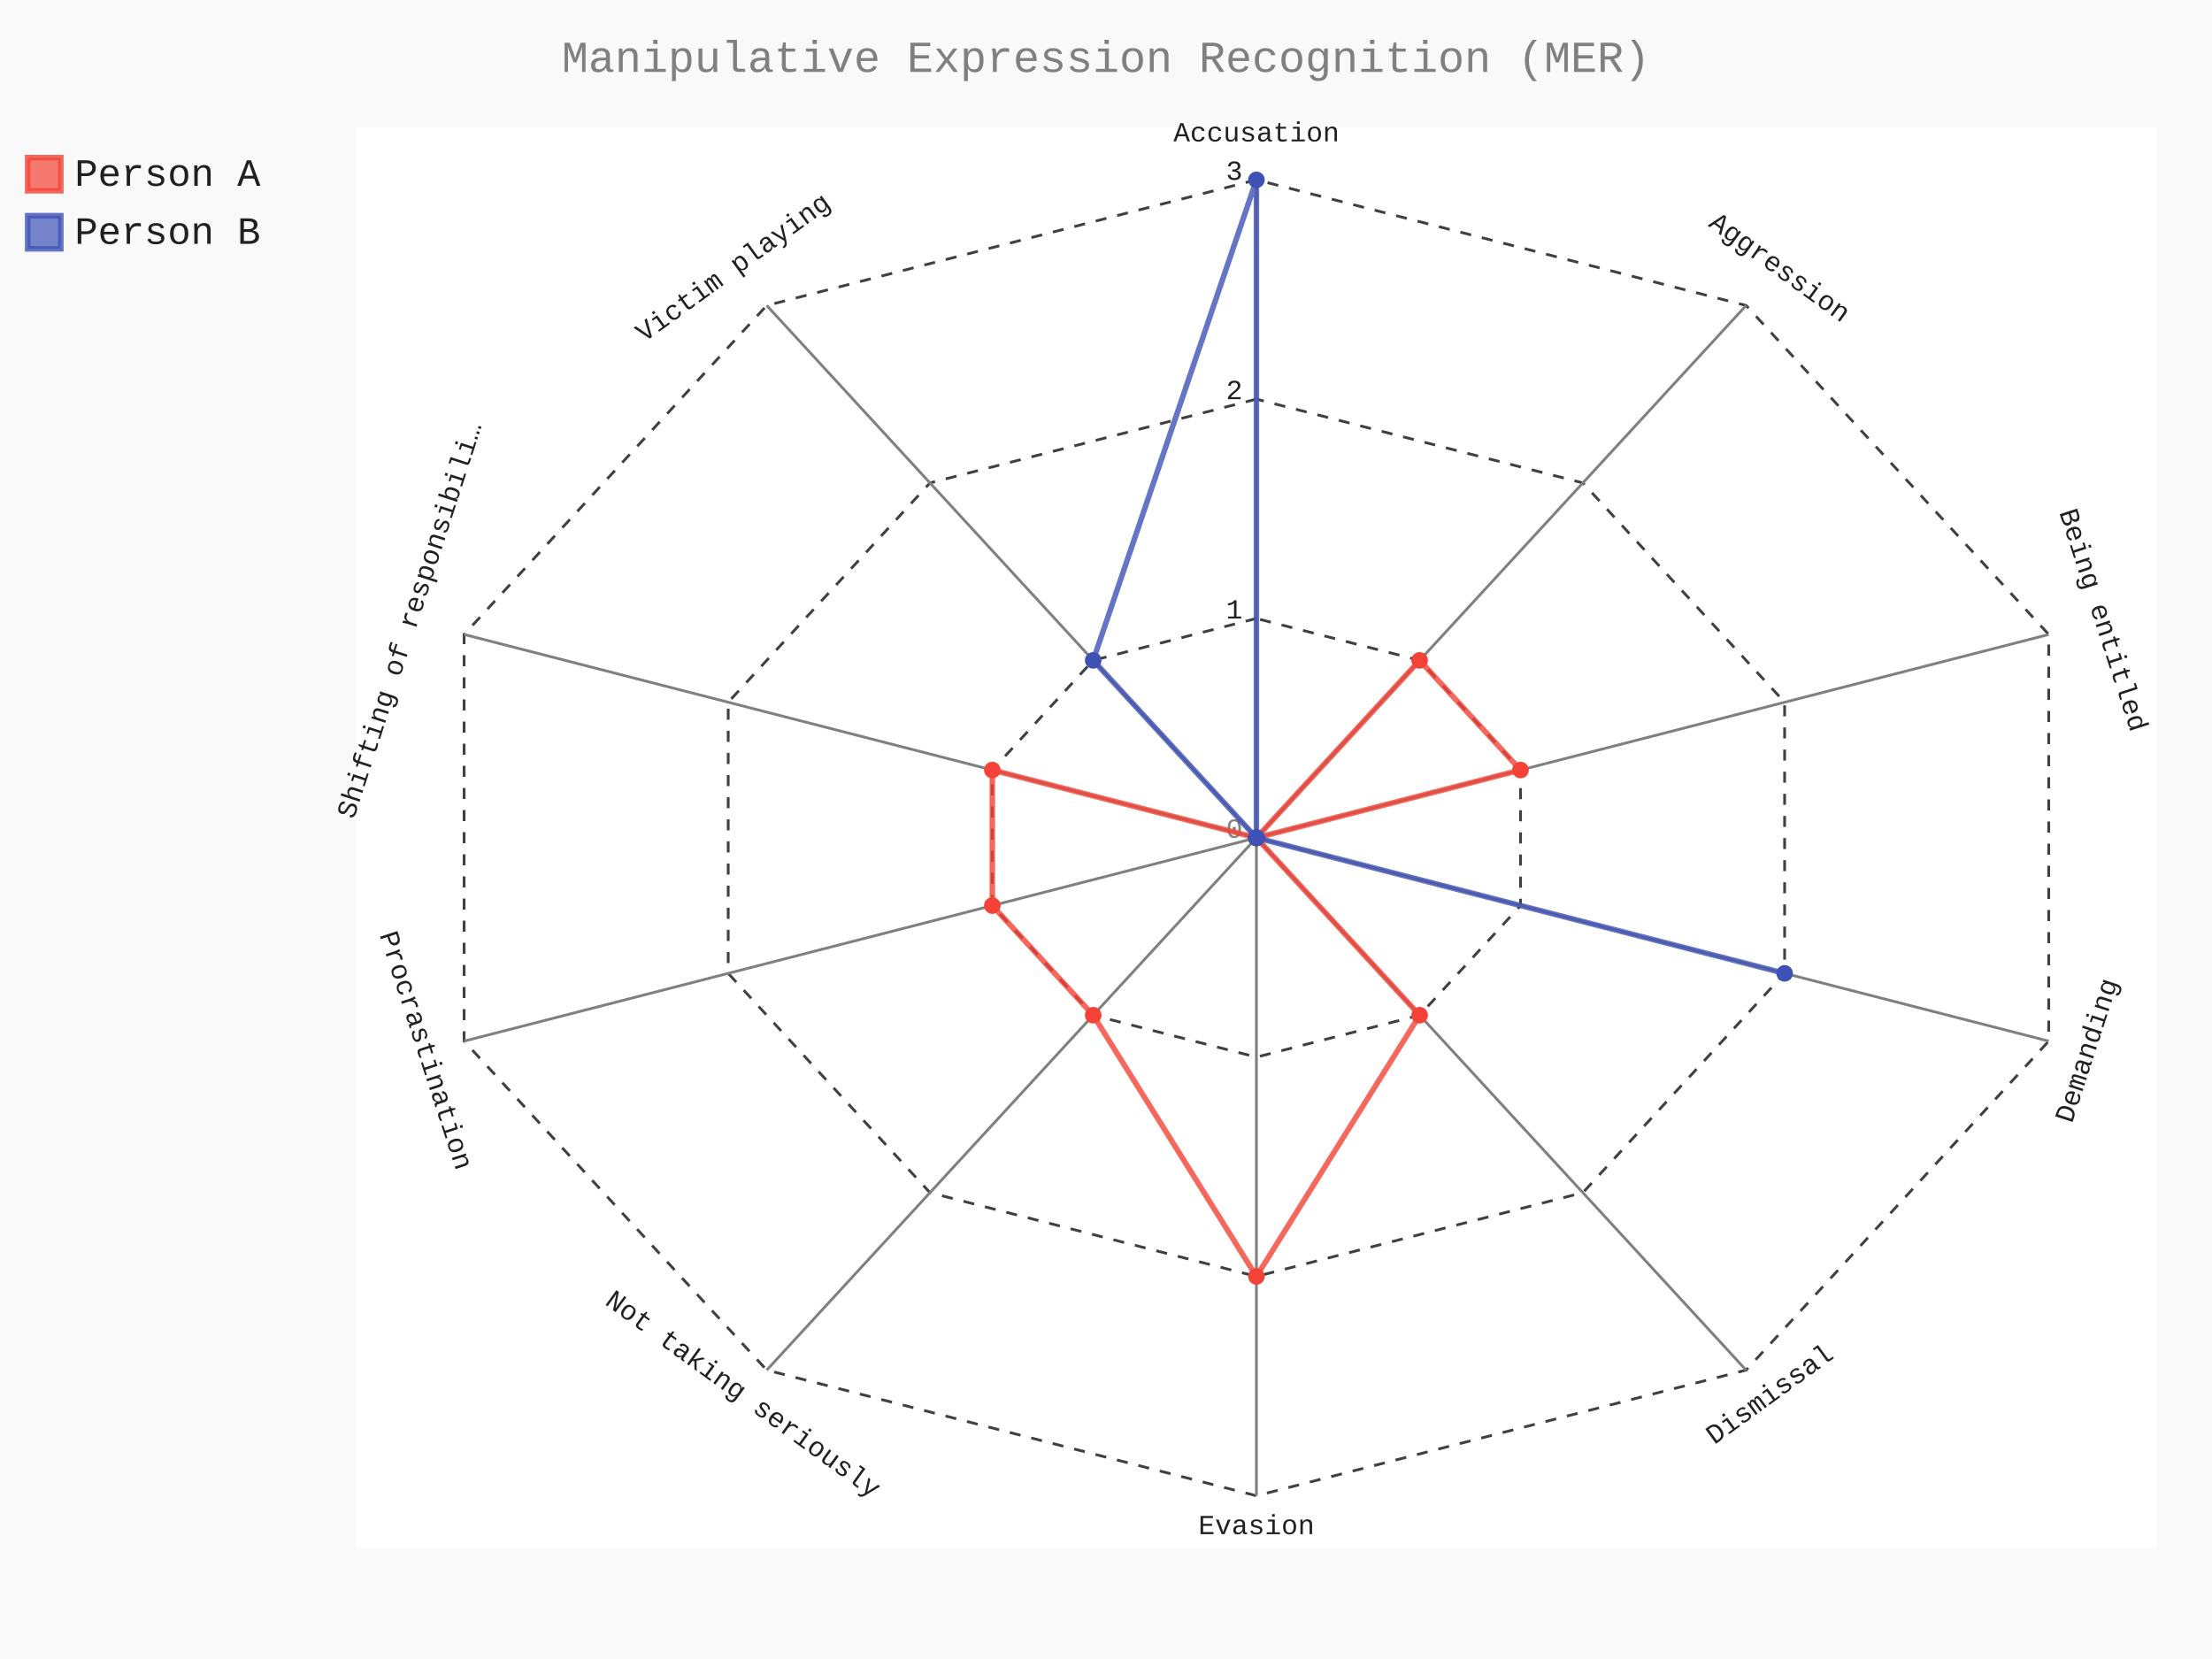
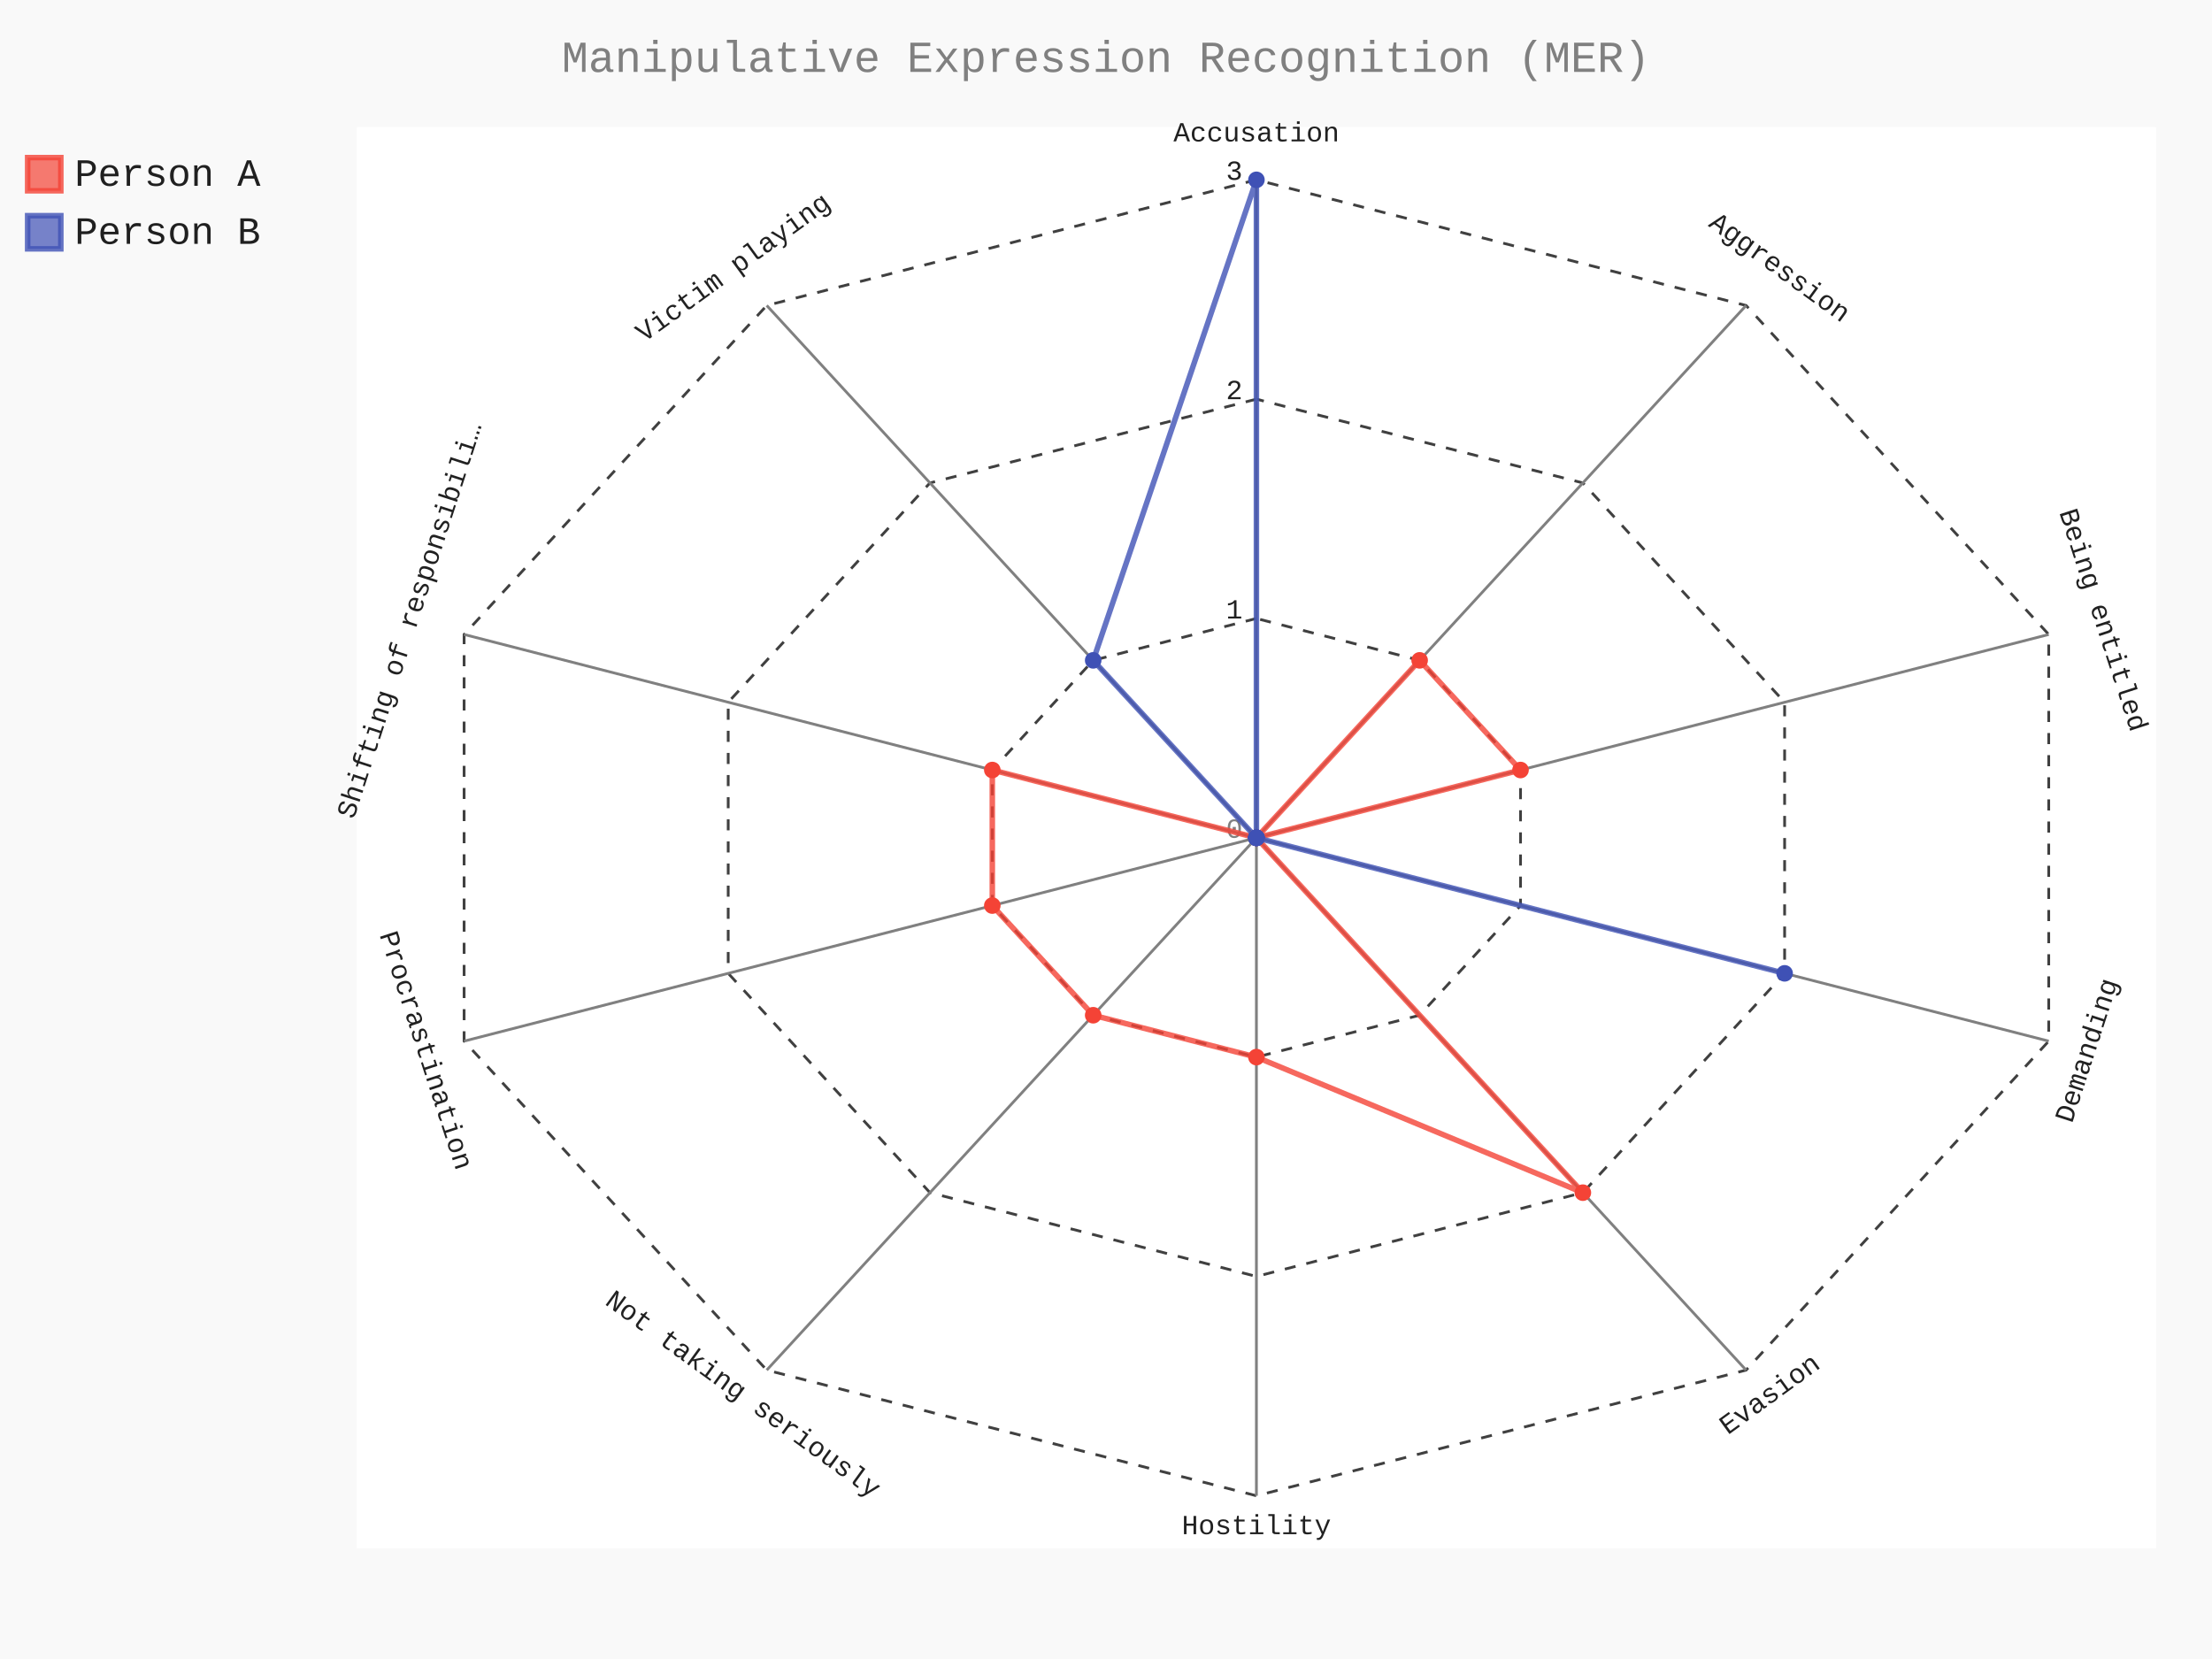
- <svg xmlns="http://www.w3.org/2000/svg" id="chart-5645f249-b27e-4465-b848-4a9ed0529f18" class="pygal-chart" viewBox="0 0 800 600">
+ <svg xmlns="http://www.w3.org/2000/svg" id="chart-9ec1a034-0e13-4b8d-b6c6-104f8a09ccfa" class="pygal-chart" viewBox="0 0 800 600">
  <defs>
-     <style type="text/css">#chart-5645f249-b27e-4465-b848-4a9ed0529f18{-webkit-user-select:none;-webkit-font-smoothing:antialiased;font-family:Consolas,"Liberation Mono",Menlo,Courier,monospace}#chart-5645f249-b27e-4465-b848-4a9ed0529f18 .title{font-family:Consolas,"Liberation Mono",Menlo,Courier,monospace;font-size:16px}#chart-5645f249-b27e-4465-b848-4a9ed0529f18 .legends .legend text{font-family:Consolas,"Liberation Mono",Menlo,Courier,monospace;font-size:14px}#chart-5645f249-b27e-4465-b848-4a9ed0529f18 .axis text{font-family:Consolas,"Liberation Mono",Menlo,Courier,monospace;font-size:10px}#chart-5645f249-b27e-4465-b848-4a9ed0529f18 .axis text.major{font-family:Consolas,"Liberation Mono",Menlo,Courier,monospace;font-size:10px}#chart-5645f249-b27e-4465-b848-4a9ed0529f18 .text-overlay text.value{font-family:Consolas,"Liberation Mono",Menlo,Courier,monospace;font-size:16px}#chart-5645f249-b27e-4465-b848-4a9ed0529f18 .text-overlay text.label{font-family:Consolas,"Liberation Mono",Menlo,Courier,monospace;font-size:10px}#chart-5645f249-b27e-4465-b848-4a9ed0529f18 .tooltip{font-family:Consolas,"Liberation Mono",Menlo,Courier,monospace;font-size:14px}#chart-5645f249-b27e-4465-b848-4a9ed0529f18 text.no_data{font-family:Consolas,"Liberation Mono",Menlo,Courier,monospace;font-size:64px}
- #chart-5645f249-b27e-4465-b848-4a9ed0529f18{background-color:rgba(249,249,249,1)}#chart-5645f249-b27e-4465-b848-4a9ed0529f18 path,#chart-5645f249-b27e-4465-b848-4a9ed0529f18 line,#chart-5645f249-b27e-4465-b848-4a9ed0529f18 rect,#chart-5645f249-b27e-4465-b848-4a9ed0529f18 circle{-webkit-transition:150ms;-moz-transition:150ms;transition:150ms}#chart-5645f249-b27e-4465-b848-4a9ed0529f18 .graph &gt; .background{fill:rgba(249,249,249,1)}#chart-5645f249-b27e-4465-b848-4a9ed0529f18 .plot &gt; .background{fill:rgba(255,255,255,1)}#chart-5645f249-b27e-4465-b848-4a9ed0529f18 .graph{fill:rgba(0,0,0,.87)}#chart-5645f249-b27e-4465-b848-4a9ed0529f18 text.no_data{fill:rgba(128,128,128,1)}#chart-5645f249-b27e-4465-b848-4a9ed0529f18 .title{fill:rgba(128,128,128,1)}#chart-5645f249-b27e-4465-b848-4a9ed0529f18 .legends .legend text{fill:rgba(0,0,0,.87)}#chart-5645f249-b27e-4465-b848-4a9ed0529f18 .legends .legend:hover text{fill:rgba(128,128,128,1)}#chart-5645f249-b27e-4465-b848-4a9ed0529f18 .axis .line{stroke:rgba(128,128,128,1)}#chart-5645f249-b27e-4465-b848-4a9ed0529f18 .axis .guide.line{stroke:rgba(0,0,0,.54)}#chart-5645f249-b27e-4465-b848-4a9ed0529f18 .axis .major.line{stroke:rgba(0,0,0,.87)}#chart-5645f249-b27e-4465-b848-4a9ed0529f18 .axis text.major{fill:rgba(128,128,128,1)}#chart-5645f249-b27e-4465-b848-4a9ed0529f18 .axis.y .guides:hover .guide.line,#chart-5645f249-b27e-4465-b848-4a9ed0529f18 .line-graph .axis.x .guides:hover .guide.line,#chart-5645f249-b27e-4465-b848-4a9ed0529f18 .stackedline-graph .axis.x .guides:hover .guide.line,#chart-5645f249-b27e-4465-b848-4a9ed0529f18 .xy-graph .axis.x .guides:hover .guide.line{stroke:rgba(128,128,128,1)}#chart-5645f249-b27e-4465-b848-4a9ed0529f18 .axis .guides:hover text{fill:rgba(128,128,128,1)}#chart-5645f249-b27e-4465-b848-4a9ed0529f18 .reactive{fill-opacity:.7;stroke-opacity:.8;stroke-width:2}#chart-5645f249-b27e-4465-b848-4a9ed0529f18 .ci{stroke:rgba(0,0,0,.87)}#chart-5645f249-b27e-4465-b848-4a9ed0529f18 .reactive.active,#chart-5645f249-b27e-4465-b848-4a9ed0529f18 .active .reactive{fill-opacity:.8;stroke-opacity:.9;stroke-width:4}#chart-5645f249-b27e-4465-b848-4a9ed0529f18 .ci .reactive.active{stroke-width:1.5}#chart-5645f249-b27e-4465-b848-4a9ed0529f18 .series text{fill:rgba(128,128,128,1)}#chart-5645f249-b27e-4465-b848-4a9ed0529f18 .tooltip rect{fill:rgba(255,255,255,1);stroke:rgba(128,128,128,1);-webkit-transition:opacity 150ms;-moz-transition:opacity 150ms;transition:opacity 150ms}#chart-5645f249-b27e-4465-b848-4a9ed0529f18 .tooltip .label{fill:rgba(0,0,0,.87)}#chart-5645f249-b27e-4465-b848-4a9ed0529f18 .tooltip .label{fill:rgba(0,0,0,.87)}#chart-5645f249-b27e-4465-b848-4a9ed0529f18 .tooltip .legend{font-size:.8em;fill:rgba(0,0,0,.54)}#chart-5645f249-b27e-4465-b848-4a9ed0529f18 .tooltip .x_label{font-size:.6em;fill:rgba(128,128,128,1)}#chart-5645f249-b27e-4465-b848-4a9ed0529f18 .tooltip .xlink{font-size:.5em;text-decoration:underline}#chart-5645f249-b27e-4465-b848-4a9ed0529f18 .tooltip .value{font-size:1.5em}#chart-5645f249-b27e-4465-b848-4a9ed0529f18 .bound{font-size:.5em}#chart-5645f249-b27e-4465-b848-4a9ed0529f18 .max-value{font-size:.75em;fill:rgba(0,0,0,.54)}#chart-5645f249-b27e-4465-b848-4a9ed0529f18 .map-element{fill:rgba(255,255,255,1);stroke:rgba(0,0,0,.54) !important}#chart-5645f249-b27e-4465-b848-4a9ed0529f18 .map-element .reactive{fill-opacity:inherit;stroke-opacity:inherit}#chart-5645f249-b27e-4465-b848-4a9ed0529f18 .color-0,#chart-5645f249-b27e-4465-b848-4a9ed0529f18 .color-0 a:visited{stroke:#F44336;fill:#F44336}#chart-5645f249-b27e-4465-b848-4a9ed0529f18 .color-1,#chart-5645f249-b27e-4465-b848-4a9ed0529f18 .color-1 a:visited{stroke:#3F51B5;fill:#3F51B5}#chart-5645f249-b27e-4465-b848-4a9ed0529f18 .text-overlay .color-0 text{fill:black}#chart-5645f249-b27e-4465-b848-4a9ed0529f18 .text-overlay .color-1 text{fill:black}
- #chart-5645f249-b27e-4465-b848-4a9ed0529f18 text.no_data{text-anchor:middle}#chart-5645f249-b27e-4465-b848-4a9ed0529f18 .guide.line{fill:none}#chart-5645f249-b27e-4465-b848-4a9ed0529f18 .centered{text-anchor:middle}#chart-5645f249-b27e-4465-b848-4a9ed0529f18 .title{text-anchor:middle}#chart-5645f249-b27e-4465-b848-4a9ed0529f18 .legends .legend text{fill-opacity:1}#chart-5645f249-b27e-4465-b848-4a9ed0529f18 .axis.x text{text-anchor:middle}#chart-5645f249-b27e-4465-b848-4a9ed0529f18 .axis.x:not(.web) text[transform]{text-anchor:start}#chart-5645f249-b27e-4465-b848-4a9ed0529f18 .axis.x:not(.web) text[transform].backwards{text-anchor:end}#chart-5645f249-b27e-4465-b848-4a9ed0529f18 .axis.y text{text-anchor:end}#chart-5645f249-b27e-4465-b848-4a9ed0529f18 .axis.y text[transform].backwards{text-anchor:start}#chart-5645f249-b27e-4465-b848-4a9ed0529f18 .axis.y2 text{text-anchor:start}#chart-5645f249-b27e-4465-b848-4a9ed0529f18 .axis.y2 text[transform].backwards{text-anchor:end}#chart-5645f249-b27e-4465-b848-4a9ed0529f18 .axis .guide.line{stroke-dasharray:4,4;stroke:#404040}#chart-5645f249-b27e-4465-b848-4a9ed0529f18 .axis .major.guide.line{stroke-dasharray:6,6;stroke:#808080}#chart-5645f249-b27e-4465-b848-4a9ed0529f18 .horizontal .axis.y .guide.line,#chart-5645f249-b27e-4465-b848-4a9ed0529f18 .horizontal .axis.y2 .guide.line,#chart-5645f249-b27e-4465-b848-4a9ed0529f18 .vertical .axis.x .guide.line{opacity:0}#chart-5645f249-b27e-4465-b848-4a9ed0529f18 .horizontal .axis.always_show .guide.line,#chart-5645f249-b27e-4465-b848-4a9ed0529f18 .vertical .axis.always_show .guide.line{opacity:1 !important}#chart-5645f249-b27e-4465-b848-4a9ed0529f18 .axis.y .guides:hover .guide.line,#chart-5645f249-b27e-4465-b848-4a9ed0529f18 .axis.y2 .guides:hover .guide.line,#chart-5645f249-b27e-4465-b848-4a9ed0529f18 .axis.x .guides:hover .guide.line{opacity:1}#chart-5645f249-b27e-4465-b848-4a9ed0529f18 .axis .guides:hover text{opacity:1}#chart-5645f249-b27e-4465-b848-4a9ed0529f18 .nofill{fill:none}#chart-5645f249-b27e-4465-b848-4a9ed0529f18 .subtle-fill{fill-opacity:.2}#chart-5645f249-b27e-4465-b848-4a9ed0529f18 .dot{stroke-width:1px;fill-opacity:1;stroke-opacity:1}#chart-5645f249-b27e-4465-b848-4a9ed0529f18 .dot.active{stroke-width:5px}#chart-5645f249-b27e-4465-b848-4a9ed0529f18 .dot.negative{fill:transparent}#chart-5645f249-b27e-4465-b848-4a9ed0529f18 text,#chart-5645f249-b27e-4465-b848-4a9ed0529f18 tspan{stroke:none !important}#chart-5645f249-b27e-4465-b848-4a9ed0529f18 .series text.active{opacity:1}#chart-5645f249-b27e-4465-b848-4a9ed0529f18 .tooltip rect{fill-opacity:.95;stroke-width:.5}#chart-5645f249-b27e-4465-b848-4a9ed0529f18 .tooltip text{fill-opacity:1}#chart-5645f249-b27e-4465-b848-4a9ed0529f18 .showable{visibility:hidden}#chart-5645f249-b27e-4465-b848-4a9ed0529f18 .showable.shown{visibility:visible}#chart-5645f249-b27e-4465-b848-4a9ed0529f18 .gauge-background{fill:rgba(229,229,229,1);stroke:none}#chart-5645f249-b27e-4465-b848-4a9ed0529f18 .bg-lines{stroke:rgba(249,249,249,1);stroke-width:2px}</style>
+     <style type="text/css">#chart-9ec1a034-0e13-4b8d-b6c6-104f8a09ccfa{-webkit-user-select:none;-webkit-font-smoothing:antialiased;font-family:Consolas,"Liberation Mono",Menlo,Courier,monospace}#chart-9ec1a034-0e13-4b8d-b6c6-104f8a09ccfa .title{font-family:Consolas,"Liberation Mono",Menlo,Courier,monospace;font-size:16px}#chart-9ec1a034-0e13-4b8d-b6c6-104f8a09ccfa .legends .legend text{font-family:Consolas,"Liberation Mono",Menlo,Courier,monospace;font-size:14px}#chart-9ec1a034-0e13-4b8d-b6c6-104f8a09ccfa .axis text{font-family:Consolas,"Liberation Mono",Menlo,Courier,monospace;font-size:10px}#chart-9ec1a034-0e13-4b8d-b6c6-104f8a09ccfa .axis text.major{font-family:Consolas,"Liberation Mono",Menlo,Courier,monospace;font-size:10px}#chart-9ec1a034-0e13-4b8d-b6c6-104f8a09ccfa .text-overlay text.value{font-family:Consolas,"Liberation Mono",Menlo,Courier,monospace;font-size:16px}#chart-9ec1a034-0e13-4b8d-b6c6-104f8a09ccfa .text-overlay text.label{font-family:Consolas,"Liberation Mono",Menlo,Courier,monospace;font-size:10px}#chart-9ec1a034-0e13-4b8d-b6c6-104f8a09ccfa .tooltip{font-family:Consolas,"Liberation Mono",Menlo,Courier,monospace;font-size:14px}#chart-9ec1a034-0e13-4b8d-b6c6-104f8a09ccfa text.no_data{font-family:Consolas,"Liberation Mono",Menlo,Courier,monospace;font-size:64px}
+ #chart-9ec1a034-0e13-4b8d-b6c6-104f8a09ccfa{background-color:rgba(249,249,249,1)}#chart-9ec1a034-0e13-4b8d-b6c6-104f8a09ccfa path,#chart-9ec1a034-0e13-4b8d-b6c6-104f8a09ccfa line,#chart-9ec1a034-0e13-4b8d-b6c6-104f8a09ccfa rect,#chart-9ec1a034-0e13-4b8d-b6c6-104f8a09ccfa circle{-webkit-transition:150ms;-moz-transition:150ms;transition:150ms}#chart-9ec1a034-0e13-4b8d-b6c6-104f8a09ccfa .graph &gt; .background{fill:rgba(249,249,249,1)}#chart-9ec1a034-0e13-4b8d-b6c6-104f8a09ccfa .plot &gt; .background{fill:rgba(255,255,255,1)}#chart-9ec1a034-0e13-4b8d-b6c6-104f8a09ccfa .graph{fill:rgba(0,0,0,.87)}#chart-9ec1a034-0e13-4b8d-b6c6-104f8a09ccfa text.no_data{fill:rgba(128,128,128,1)}#chart-9ec1a034-0e13-4b8d-b6c6-104f8a09ccfa .title{fill:rgba(128,128,128,1)}#chart-9ec1a034-0e13-4b8d-b6c6-104f8a09ccfa .legends .legend text{fill:rgba(0,0,0,.87)}#chart-9ec1a034-0e13-4b8d-b6c6-104f8a09ccfa .legends .legend:hover text{fill:rgba(128,128,128,1)}#chart-9ec1a034-0e13-4b8d-b6c6-104f8a09ccfa .axis .line{stroke:rgba(128,128,128,1)}#chart-9ec1a034-0e13-4b8d-b6c6-104f8a09ccfa .axis .guide.line{stroke:rgba(0,0,0,.54)}#chart-9ec1a034-0e13-4b8d-b6c6-104f8a09ccfa .axis .major.line{stroke:rgba(0,0,0,.87)}#chart-9ec1a034-0e13-4b8d-b6c6-104f8a09ccfa .axis text.major{fill:rgba(128,128,128,1)}#chart-9ec1a034-0e13-4b8d-b6c6-104f8a09ccfa .axis.y .guides:hover .guide.line,#chart-9ec1a034-0e13-4b8d-b6c6-104f8a09ccfa .line-graph .axis.x .guides:hover .guide.line,#chart-9ec1a034-0e13-4b8d-b6c6-104f8a09ccfa .stackedline-graph .axis.x .guides:hover .guide.line,#chart-9ec1a034-0e13-4b8d-b6c6-104f8a09ccfa .xy-graph .axis.x .guides:hover .guide.line{stroke:rgba(128,128,128,1)}#chart-9ec1a034-0e13-4b8d-b6c6-104f8a09ccfa .axis .guides:hover text{fill:rgba(128,128,128,1)}#chart-9ec1a034-0e13-4b8d-b6c6-104f8a09ccfa .reactive{fill-opacity:.7;stroke-opacity:.8;stroke-width:2}#chart-9ec1a034-0e13-4b8d-b6c6-104f8a09ccfa .ci{stroke:rgba(0,0,0,.87)}#chart-9ec1a034-0e13-4b8d-b6c6-104f8a09ccfa .reactive.active,#chart-9ec1a034-0e13-4b8d-b6c6-104f8a09ccfa .active .reactive{fill-opacity:.8;stroke-opacity:.9;stroke-width:4}#chart-9ec1a034-0e13-4b8d-b6c6-104f8a09ccfa .ci .reactive.active{stroke-width:1.5}#chart-9ec1a034-0e13-4b8d-b6c6-104f8a09ccfa .series text{fill:rgba(128,128,128,1)}#chart-9ec1a034-0e13-4b8d-b6c6-104f8a09ccfa .tooltip rect{fill:rgba(255,255,255,1);stroke:rgba(128,128,128,1);-webkit-transition:opacity 150ms;-moz-transition:opacity 150ms;transition:opacity 150ms}#chart-9ec1a034-0e13-4b8d-b6c6-104f8a09ccfa .tooltip .label{fill:rgba(0,0,0,.87)}#chart-9ec1a034-0e13-4b8d-b6c6-104f8a09ccfa .tooltip .label{fill:rgba(0,0,0,.87)}#chart-9ec1a034-0e13-4b8d-b6c6-104f8a09ccfa .tooltip .legend{font-size:.8em;fill:rgba(0,0,0,.54)}#chart-9ec1a034-0e13-4b8d-b6c6-104f8a09ccfa .tooltip .x_label{font-size:.6em;fill:rgba(128,128,128,1)}#chart-9ec1a034-0e13-4b8d-b6c6-104f8a09ccfa .tooltip .xlink{font-size:.5em;text-decoration:underline}#chart-9ec1a034-0e13-4b8d-b6c6-104f8a09ccfa .tooltip .value{font-size:1.5em}#chart-9ec1a034-0e13-4b8d-b6c6-104f8a09ccfa .bound{font-size:.5em}#chart-9ec1a034-0e13-4b8d-b6c6-104f8a09ccfa .max-value{font-size:.75em;fill:rgba(0,0,0,.54)}#chart-9ec1a034-0e13-4b8d-b6c6-104f8a09ccfa .map-element{fill:rgba(255,255,255,1);stroke:rgba(0,0,0,.54) !important}#chart-9ec1a034-0e13-4b8d-b6c6-104f8a09ccfa .map-element .reactive{fill-opacity:inherit;stroke-opacity:inherit}#chart-9ec1a034-0e13-4b8d-b6c6-104f8a09ccfa .color-0,#chart-9ec1a034-0e13-4b8d-b6c6-104f8a09ccfa .color-0 a:visited{stroke:#F44336;fill:#F44336}#chart-9ec1a034-0e13-4b8d-b6c6-104f8a09ccfa .color-1,#chart-9ec1a034-0e13-4b8d-b6c6-104f8a09ccfa .color-1 a:visited{stroke:#3F51B5;fill:#3F51B5}#chart-9ec1a034-0e13-4b8d-b6c6-104f8a09ccfa .text-overlay .color-0 text{fill:black}#chart-9ec1a034-0e13-4b8d-b6c6-104f8a09ccfa .text-overlay .color-1 text{fill:black}
+ #chart-9ec1a034-0e13-4b8d-b6c6-104f8a09ccfa text.no_data{text-anchor:middle}#chart-9ec1a034-0e13-4b8d-b6c6-104f8a09ccfa .guide.line{fill:none}#chart-9ec1a034-0e13-4b8d-b6c6-104f8a09ccfa .centered{text-anchor:middle}#chart-9ec1a034-0e13-4b8d-b6c6-104f8a09ccfa .title{text-anchor:middle}#chart-9ec1a034-0e13-4b8d-b6c6-104f8a09ccfa .legends .legend text{fill-opacity:1}#chart-9ec1a034-0e13-4b8d-b6c6-104f8a09ccfa .axis.x text{text-anchor:middle}#chart-9ec1a034-0e13-4b8d-b6c6-104f8a09ccfa .axis.x:not(.web) text[transform]{text-anchor:start}#chart-9ec1a034-0e13-4b8d-b6c6-104f8a09ccfa .axis.x:not(.web) text[transform].backwards{text-anchor:end}#chart-9ec1a034-0e13-4b8d-b6c6-104f8a09ccfa .axis.y text{text-anchor:end}#chart-9ec1a034-0e13-4b8d-b6c6-104f8a09ccfa .axis.y text[transform].backwards{text-anchor:start}#chart-9ec1a034-0e13-4b8d-b6c6-104f8a09ccfa .axis.y2 text{text-anchor:start}#chart-9ec1a034-0e13-4b8d-b6c6-104f8a09ccfa .axis.y2 text[transform].backwards{text-anchor:end}#chart-9ec1a034-0e13-4b8d-b6c6-104f8a09ccfa .axis .guide.line{stroke-dasharray:4,4;stroke:#404040}#chart-9ec1a034-0e13-4b8d-b6c6-104f8a09ccfa .axis .major.guide.line{stroke-dasharray:6,6;stroke:#808080}#chart-9ec1a034-0e13-4b8d-b6c6-104f8a09ccfa .horizontal .axis.y .guide.line,#chart-9ec1a034-0e13-4b8d-b6c6-104f8a09ccfa .horizontal .axis.y2 .guide.line,#chart-9ec1a034-0e13-4b8d-b6c6-104f8a09ccfa .vertical .axis.x .guide.line{opacity:0}#chart-9ec1a034-0e13-4b8d-b6c6-104f8a09ccfa .horizontal .axis.always_show .guide.line,#chart-9ec1a034-0e13-4b8d-b6c6-104f8a09ccfa .vertical .axis.always_show .guide.line{opacity:1 !important}#chart-9ec1a034-0e13-4b8d-b6c6-104f8a09ccfa .axis.y .guides:hover .guide.line,#chart-9ec1a034-0e13-4b8d-b6c6-104f8a09ccfa .axis.y2 .guides:hover .guide.line,#chart-9ec1a034-0e13-4b8d-b6c6-104f8a09ccfa .axis.x .guides:hover .guide.line{opacity:1}#chart-9ec1a034-0e13-4b8d-b6c6-104f8a09ccfa .axis .guides:hover text{opacity:1}#chart-9ec1a034-0e13-4b8d-b6c6-104f8a09ccfa .nofill{fill:none}#chart-9ec1a034-0e13-4b8d-b6c6-104f8a09ccfa .subtle-fill{fill-opacity:.2}#chart-9ec1a034-0e13-4b8d-b6c6-104f8a09ccfa .dot{stroke-width:1px;fill-opacity:1;stroke-opacity:1}#chart-9ec1a034-0e13-4b8d-b6c6-104f8a09ccfa .dot.active{stroke-width:5px}#chart-9ec1a034-0e13-4b8d-b6c6-104f8a09ccfa .dot.negative{fill:transparent}#chart-9ec1a034-0e13-4b8d-b6c6-104f8a09ccfa text,#chart-9ec1a034-0e13-4b8d-b6c6-104f8a09ccfa tspan{stroke:none !important}#chart-9ec1a034-0e13-4b8d-b6c6-104f8a09ccfa .series text.active{opacity:1}#chart-9ec1a034-0e13-4b8d-b6c6-104f8a09ccfa .tooltip rect{fill-opacity:.95;stroke-width:.5}#chart-9ec1a034-0e13-4b8d-b6c6-104f8a09ccfa .tooltip text{fill-opacity:1}#chart-9ec1a034-0e13-4b8d-b6c6-104f8a09ccfa .showable{visibility:hidden}#chart-9ec1a034-0e13-4b8d-b6c6-104f8a09ccfa .showable.shown{visibility:visible}#chart-9ec1a034-0e13-4b8d-b6c6-104f8a09ccfa .gauge-background{fill:rgba(229,229,229,1);stroke:none}#chart-9ec1a034-0e13-4b8d-b6c6-104f8a09ccfa .bg-lines{stroke:rgba(249,249,249,1);stroke-width:2px}</style>
  </defs>
  <g class="graph radar-graph vertical">
    <rect x="0" y="0" width="800" height="600" class="background" />
    <g transform="translate(129, 46)" class="plot">
      <rect x="0" y="0" width="650.8" height="514" class="background" />
      <g class="axis y web">
        <g class="guides">
          <path d="M325.4 19.037 L148.302 64.484 38.85 183.465 38.85 330.535 148.302 449.516 325.4 494.963 502.498 449.516 611.95 330.535 611.95 183.465 502.498 64.484 325.4 19.037 Z" class="guide line" />
          <text x="320.4" y="19.037" class="">3</text>
        </g>
        <g class="guides">
          <path d="M325.4 98.358 L207.335 128.656 134.367 207.977 134.367 306.023 207.335 385.344 325.4 415.642 443.465 385.344 516.433 306.023 516.433 207.977 443.465 128.656 325.4 98.358 Z" class="guide line" />
          <text x="320.4" y="98.358" class="">2</text>
        </g>
        <g class="guides">
          <path d="M325.4 177.679 L266.367 192.828 229.883 232.488 229.883 281.512 266.367 321.172 325.4 336.321 384.433 321.172 420.917 281.512 420.917 232.488 384.433 192.828 325.4 177.679 Z" class="guide line" />
          <text x="320.4" y="177.679" class="">1</text>
        </g>
        <g class="guides">
          <path d="M325.4 257 L325.4 257 325.4 257 325.4 257 325.4 257 325.4 257 325.4 257 325.4 257 325.4 257 325.4 257 325.4 257 Z" class="major guide line" />
          <text x="320.4" y="257.0" class="major">0</text>
        </g>
      </g>
      <g class="axis x web">
        <g class="guides">
          <path d="M325.4 257 L325.4 19.037" class="line" />
          <text x="325.4" y="5.14" class="" transform="rotate(0 325.4 5.14)">Accusation</text>
        </g>
        <g class="guides">
          <path d="M325.4 257 L148.302 64.484" class="line" />
          <text x="137.96" y="53.241" class="" transform="rotate(-36 137.96 53.24098)">Victim playing</text>
        </g>
        <g class="guides">
          <path d="M325.4 257 L38.85 183.465" class="line" />
          <text x="22.116" y="179.171" class="" transform="rotate(-72 22.11568 179.171)">Shifting of responsibili…</text>
        </g>
        <g class="guides">
          <path d="M325.4 257 L38.85 330.535" class="line" />
          <text x="22.116" y="334.829" class="" transform="rotate(-288 22.11568 334.829)">Procrastination</text>
        </g>
        <g class="guides">
          <path d="M325.4 257 L148.302 449.516" class="line" />
          <text x="137.96" y="460.759" class="" transform="rotate(-324 137.96 460.759)">Not taking seriously</text>
        </g>
        <g class="guides">
          <path d="M325.4 257 L325.4 494.963" class="line" />
-           <text x="325.4" y="508.86" class="" transform="rotate(-360 325.4 508.86)">Evasion</text>
+           <text x="325.4" y="508.86" class="" transform="rotate(-360 325.4 508.86)">Hostility</text>
        </g>
        <g class="guides">
          <path d="M325.4 257 L502.498 449.516" class="line" />
-           <text x="512.84" y="460.759" class="" transform="rotate(-396 512.84 460.759)">Dismissal</text>
+           <text x="512.84" y="460.759" class="" transform="rotate(-396 512.84 460.759)">Evasion</text>
        </g>
        <g class="guides">
          <path d="M325.4 257 L611.95 330.535" class="line" />
          <text x="628.684" y="334.829" class="" transform="rotate(-432 628.6843 334.829)">Demanding</text>
        </g>
        <g class="guides">
          <path d="M325.4 257 L611.95 183.465" class="line" />
          <text x="628.684" y="179.171" class="" transform="rotate(-288 628.6843 179.171)">Being entitled</text>
        </g>
        <g class="guides">
          <path d="M325.4 257 L502.498 64.484" class="line" />
          <text x="512.84" y="53.241" class="" transform="rotate(-324 512.84 53.24098)">Aggression</text>
        </g>
      </g>
      <g class="series serie-0 color-0">
-         <path d="M325.4 257 L325.4 257 229.883 232.488 229.883 281.512 266.367 321.172 325.4 415.642 384.433 321.172 325.4 257 420.917 232.488 384.433 192.828 Z" class="line reactive nofill" />
+         <path d="M325.4 257 L325.4 257 229.883 232.488 229.883 281.512 266.367 321.172 325.4 336.321 443.465 385.344 325.4 257 420.917 232.488 384.433 192.828 Z" class="line reactive nofill" />
      </g>
      <g class="series serie-1 color-1">
        <path d="M325.4 19.037 L266.367 192.828 325.4 257 325.4 257 325.4 257 325.4 257 325.4 257 516.433 306.023 325.4 257 325.4 257 Z" class="line reactive nofill" />
      </g>
    </g>
    <g class="titles">
      <text x="400.0" y="26" class="title plot_title">Manipulative Expression Recognition (MER)</text>
    </g>
    <g transform="translate(129, 46)" class="plot overlay">
      <g class="series serie-0 color-0">
        <g class="dots">
          <circle cx="325.4" cy="257.0" r="2.5" class="dot reactive tooltip-trigger" />
        </g>
        <g class="dots">
          <circle cx="325.4" cy="257.0" r="2.5" class="dot reactive tooltip-trigger" />
        </g>
        <g class="dots">
          <circle cx="229.883" cy="232.488" r="2.5" class="dot reactive tooltip-trigger" />
        </g>
        <g class="dots">
          <circle cx="229.883" cy="281.512" r="2.5" class="dot reactive tooltip-trigger" />
        </g>
        <g class="dots">
          <circle cx="266.367" cy="321.172" r="2.5" class="dot reactive tooltip-trigger" />
        </g>
        <g class="dots">
-           <circle cx="325.4" cy="415.642" r="2.5" class="dot reactive tooltip-trigger" />
+           <circle cx="325.4" cy="336.321" r="2.5" class="dot reactive tooltip-trigger" />
        </g>
        <g class="dots">
-           <circle cx="384.433" cy="321.172" r="2.5" class="dot reactive tooltip-trigger" />
+           <circle cx="443.465" cy="385.344" r="2.5" class="dot reactive tooltip-trigger" />
        </g>
        <g class="dots">
          <circle cx="325.4" cy="257.0" r="2.5" class="dot reactive tooltip-trigger" />
        </g>
        <g class="dots">
          <circle cx="420.917" cy="232.488" r="2.5" class="dot reactive tooltip-trigger" />
        </g>
        <g class="dots">
          <circle cx="384.433" cy="192.828" r="2.5" class="dot reactive tooltip-trigger" />
        </g>
      </g>
      <g class="series serie-1 color-1">
        <g class="dots">
          <circle cx="325.4" cy="19.037" r="2.5" class="dot reactive tooltip-trigger" />
        </g>
        <g class="dots">
          <circle cx="266.367" cy="192.828" r="2.5" class="dot reactive tooltip-trigger" />
        </g>
        <g class="dots">
          <circle cx="325.4" cy="257.0" r="2.5" class="dot reactive tooltip-trigger" />
        </g>
        <g class="dots">
          <circle cx="325.4" cy="257.0" r="2.5" class="dot reactive tooltip-trigger" />
        </g>
        <g class="dots">
          <circle cx="325.4" cy="257.0" r="2.5" class="dot reactive tooltip-trigger" />
        </g>
        <g class="dots">
          <circle cx="325.4" cy="257.0" r="2.5" class="dot reactive tooltip-trigger" />
        </g>
        <g class="dots">
          <circle cx="325.4" cy="257.0" r="2.5" class="dot reactive tooltip-trigger" />
        </g>
        <g class="dots">
          <circle cx="516.433" cy="306.023" r="2.5" class="dot reactive tooltip-trigger" />
        </g>
        <g class="dots">
          <circle cx="325.4" cy="257.0" r="2.5" class="dot reactive tooltip-trigger" />
        </g>
        <g class="dots">
          <circle cx="325.4" cy="257.0" r="2.5" class="dot reactive tooltip-trigger" />
        </g>
      </g>
    </g>
    <g transform="translate(129, 46)" class="plot text-overlay">
      <g class="series serie-0 color-0" />
      <g class="series serie-1 color-1" />
    </g>
    <g transform="translate(129, 46)" class="plot tooltip-overlay">
      <g transform="translate(0 0)" style="opacity: 0" class="tooltip">
        <rect rx="0" ry="0" width="0" height="0" class="tooltip-box" />
        <g class="text" />
      </g>
    </g>
    <g transform="translate(10, 56)" class="legends">
      <g id="activate-serie-0" class="legend reactive activate-serie">
        <rect x="0.0" y="1.0" width="12" height="12" class="color-0 reactive" />
        <text x="17.0" y="11.2">Person A</text>
      </g>
      <g id="activate-serie-1" class="legend reactive activate-serie">
        <rect x="0.0" y="22.0" width="12" height="12" class="color-1 reactive" />
        <text x="17.0" y="32.2">Person B</text>
      </g>
    </g>
    <g transform="translate(790, 56)" class="legends" />
  </g>
</svg>
